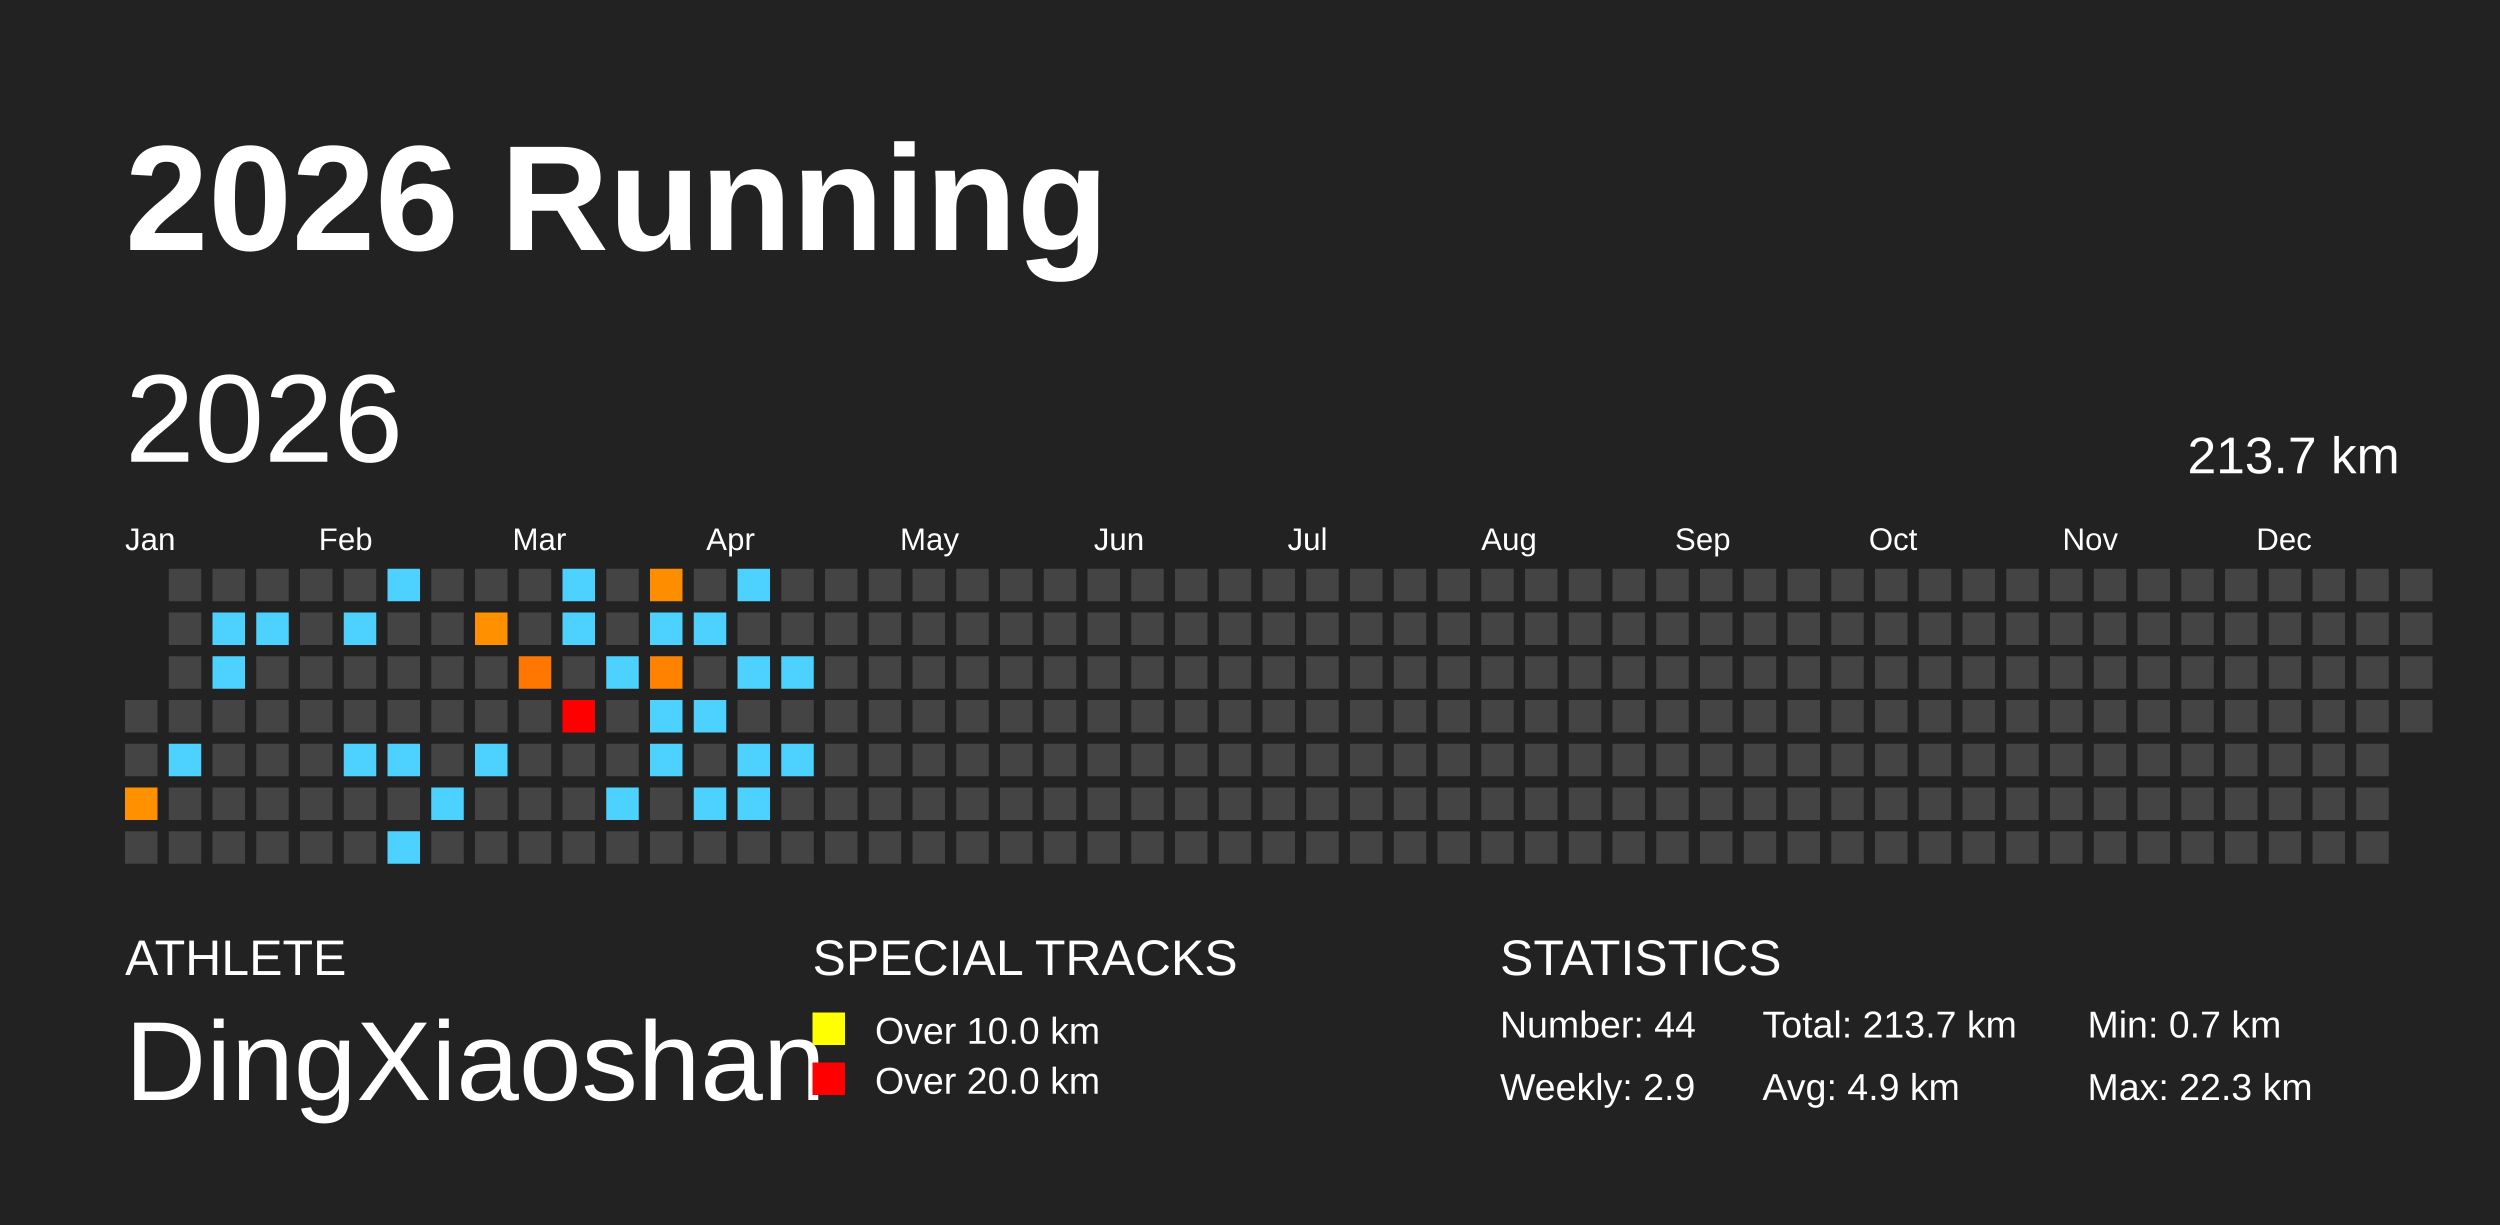
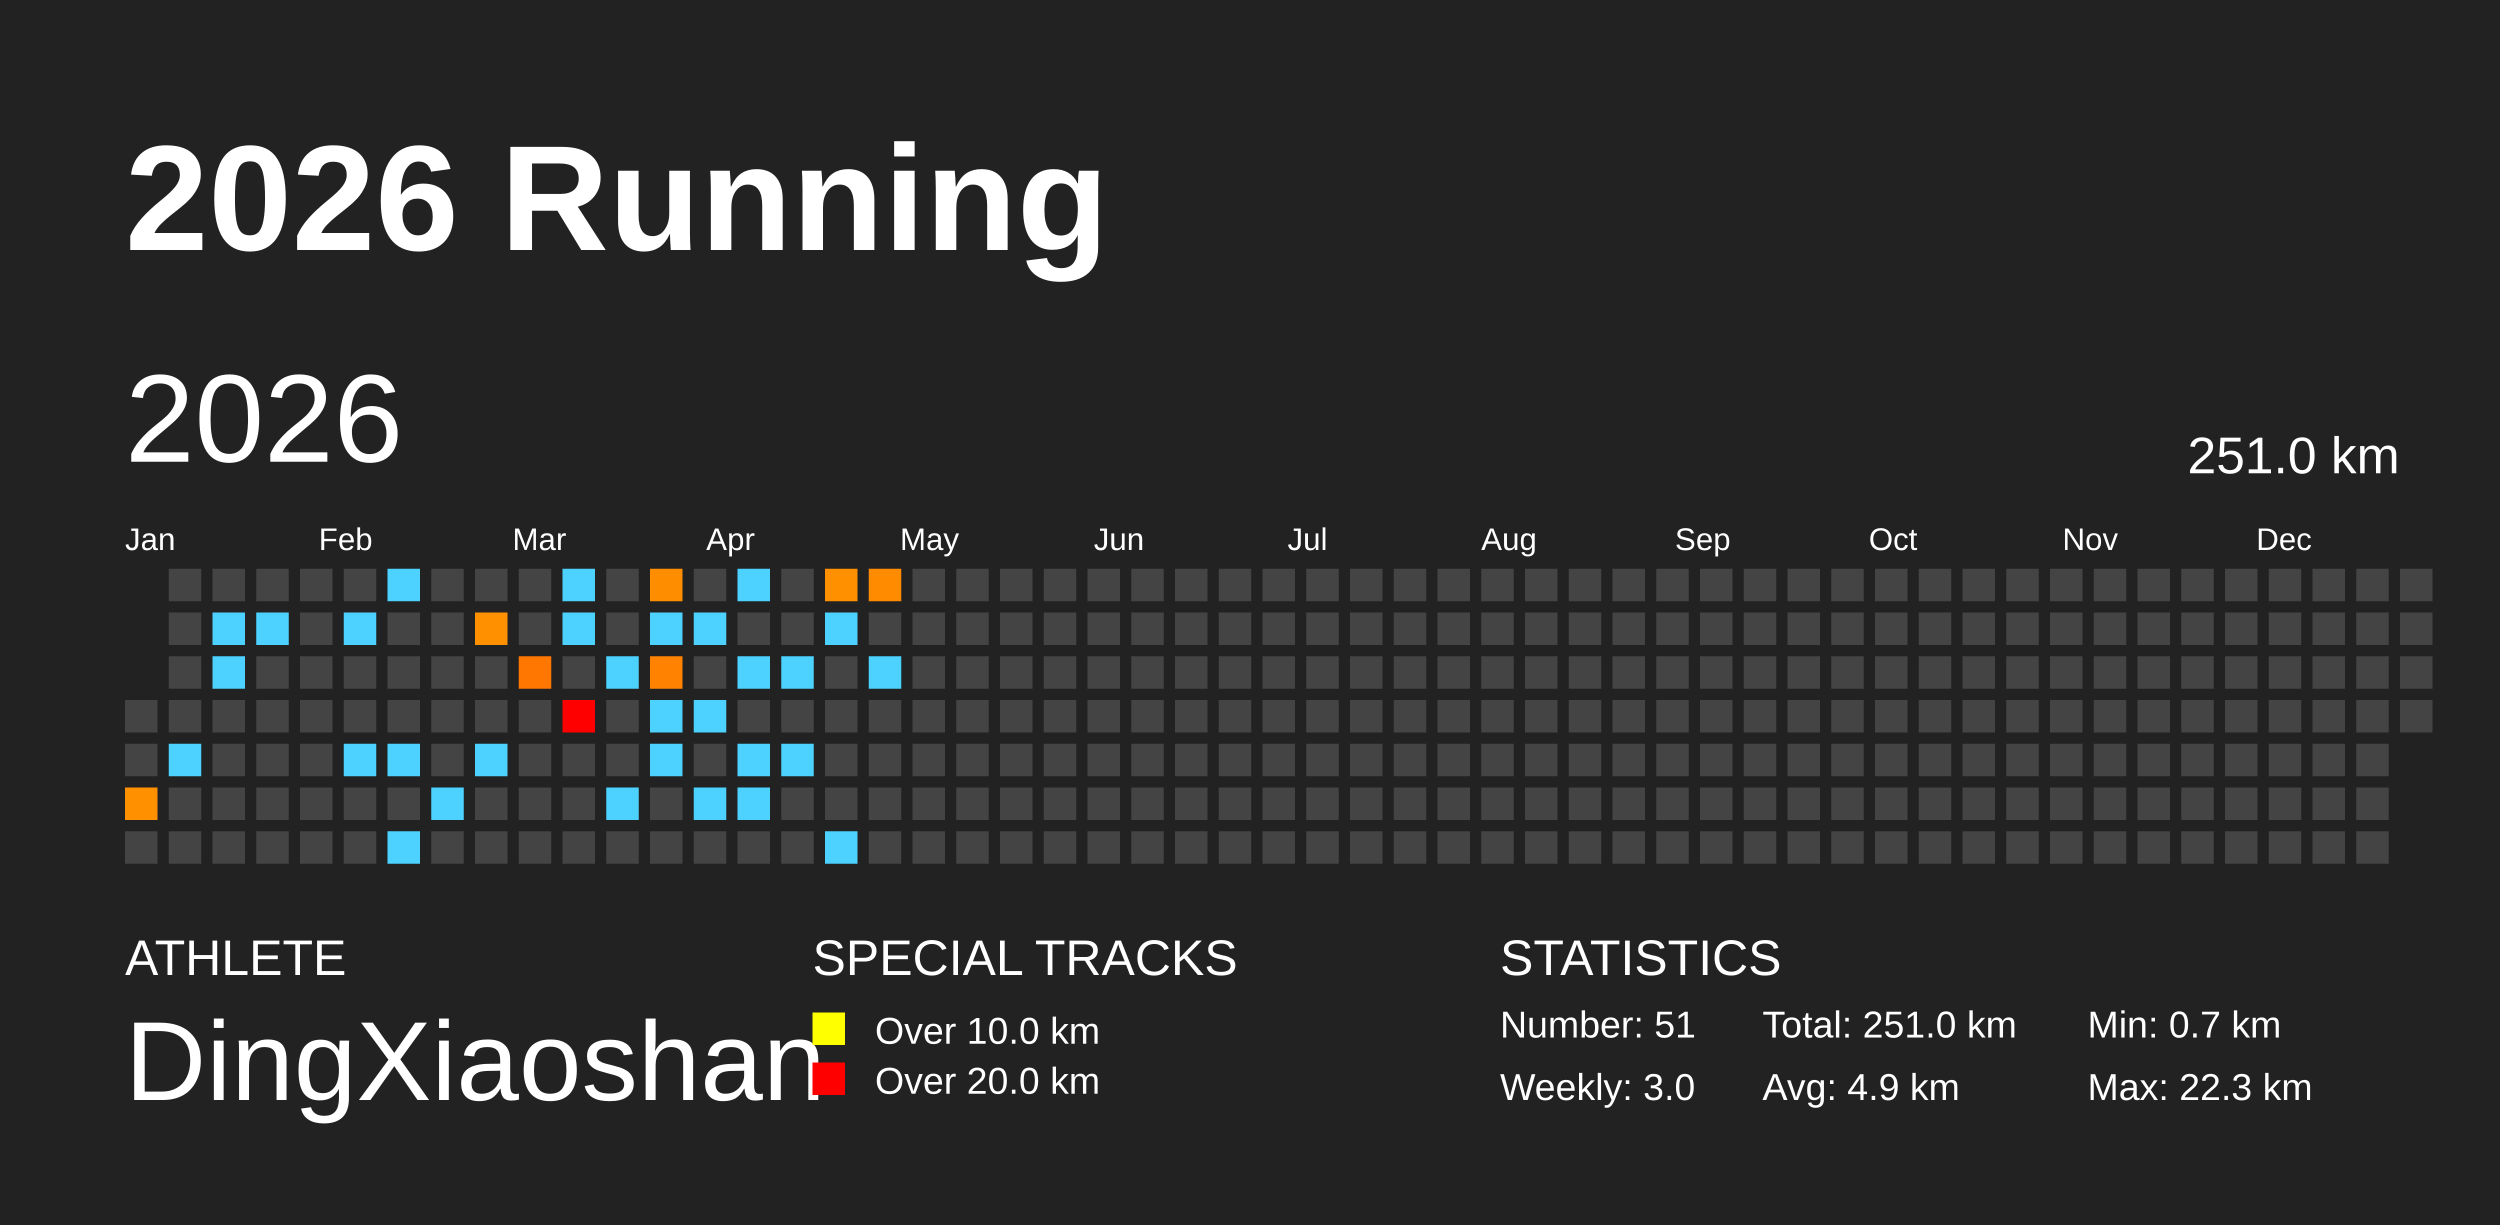
<svg xmlns="http://www.w3.org/2000/svg" baseProfile="full" height="98mm" version="1.1" viewBox="0,0,200,98" width="200mm">
  <defs />
  <rect fill="#222222" height="98" width="200" x="0" y="0" />
  <text fill="#FFFFFF" style="font-size:12px; font-family:Arial; font-weight:bold;" x="10" y="20">2026 Running</text>
  <text fill="#FFFFFF" style="font-size:4px; font-family:Arial" x="10" y="78">ATHLETE</text>
  <text fill="#FFFFFF" style="font-size:9px; font-family:Arial" x="10" y="88">DingXiaoshan</text>
  <text fill="#FFFFFF" style="font-size:4px; font-family:Arial" x="65" y="78">SPECIAL TRACKS</text>
  <rect fill="yellow" height="2.6" width="2.6" x="65" y="81" />
  <text fill="#FFFFFF" style="font-size:3px; font-family:Arial" x="70" y="83.5">Over 10.0 km</text>
  <rect fill="red" height="2.6" width="2.6" x="65" y="85" />
  <text fill="#FFFFFF" style="font-size:3px; font-family:Arial" x="70" y="87.5">Over 20.0 km</text>
  <text fill="#FFFFFF" style="font-size:4px; font-family:Arial" x="120" y="78">STATISTICS</text>
-   <text fill="#FFFFFF" style="font-size:3px; font-family:Arial" x="120" y="83">Number: 44</text>
-   <text fill="#FFFFFF" style="font-size:3px; font-family:Arial" x="120" y="88">Weekly: 2.9</text>
-   <text fill="#FFFFFF" style="font-size:3px; font-family:Arial" x="141" y="83">Total: 213.7 km</text>
+   <text fill="#FFFFFF" style="font-size:3px; font-family:Arial" x="120" y="83">Number: 51</text>
+   <text fill="#FFFFFF" style="font-size:3px; font-family:Arial" x="120" y="88">Weekly: 3.0</text>
+   <text fill="#FFFFFF" style="font-size:3px; font-family:Arial" x="141" y="83">Total: 251.0 km</text>
  <text fill="#FFFFFF" style="font-size:3px; font-family:Arial" x="141" y="88">Avg: 4.9 km</text>
  <text fill="#FFFFFF" style="font-size:3px; font-family:Arial" x="167" y="83">Min: 0.7 km</text>
  <text fill="#FFFFFF" style="font-size:3px; font-family:Arial" x="167" y="88">Max: 22.3 km</text>
  <text dominant-baseline="hanging" fill="#FFFFFF" style="font-size:10.0px; font-family:Arial;" x="10" y="30">2026</text>
-   <text dominant-baseline="hanging" fill="#FFFFFF" style="font-size:4.125px; font-family:Arial;" x="175" y="35">213.7 km</text>
+   <text dominant-baseline="hanging" fill="#FFFFFF" style="font-size:4.125px; font-family:Arial;" x="175" y="35">251.0 km</text>
  <text fill="#FFFFFF" style="font-size:2.5px; font-family:Arial" x="10.0" y="44">Jan</text>
  <text fill="#FFFFFF" style="font-size:2.5px; font-family:Arial" x="25.5" y="44">Feb</text>
  <text fill="#FFFFFF" style="font-size:2.5px; font-family:Arial" x="41.0" y="44">Mar</text>
  <text fill="#FFFFFF" style="font-size:2.5px; font-family:Arial" x="56.5" y="44">Apr</text>
  <text fill="#FFFFFF" style="font-size:2.5px; font-family:Arial" x="72.0" y="44">May</text>
  <text fill="#FFFFFF" style="font-size:2.5px; font-family:Arial" x="87.5" y="44">Jun</text>
  <text fill="#FFFFFF" style="font-size:2.5px; font-family:Arial" x="103.0" y="44">Jul</text>
  <text fill="#FFFFFF" style="font-size:2.5px; font-family:Arial" x="118.5" y="44">Aug</text>
  <text fill="#FFFFFF" style="font-size:2.5px; font-family:Arial" x="134.0" y="44">Sep</text>
  <text fill="#FFFFFF" style="font-size:2.5px; font-family:Arial" x="149.5" y="44">Oct</text>
  <text fill="#FFFFFF" style="font-size:2.5px; font-family:Arial" x="165.0" y="44">Nov</text>
  <text fill="#FFFFFF" style="font-size:2.5px; font-family:Arial" x="180.5" y="44">Dec</text>
  <rect fill="#444444" height="2.6" width="2.6" x="10.0" y="56.0" />
  <rect fill="#444444" height="2.6" width="2.6" x="10.0" y="59.5" />
  <rect fill="#ff9000" height="2.6" width="2.6" x="10.0" y="63.0" />
  <rect fill="#444444" height="2.6" width="2.6" x="10.0" y="66.5" />
  <rect fill="#444444" height="2.6" width="2.6" x="13.5" y="45.5" />
  <rect fill="#444444" height="2.6" width="2.6" x="13.5" y="49.0" />
  <rect fill="#444444" height="2.6" width="2.6" x="13.5" y="52.5" />
  <rect fill="#444444" height="2.6" width="2.6" x="13.5" y="56.0" />
  <rect fill="#4dd2ff" height="2.6" width="2.6" x="13.5" y="59.5" />
  <rect fill="#444444" height="2.6" width="2.6" x="13.5" y="63.0" />
  <rect fill="#444444" height="2.6" width="2.6" x="13.5" y="66.5" />
  <rect fill="#444444" height="2.6" width="2.6" x="17.0" y="45.5" />
  <rect fill="#4dd2ff" height="2.6" width="2.6" x="17.0" y="49.0" />
  <rect fill="#4dd2ff" height="2.6" width="2.6" x="17.0" y="52.5" />
  <rect fill="#444444" height="2.6" width="2.6" x="17.0" y="56.0" />
  <rect fill="#444444" height="2.6" width="2.6" x="17.0" y="59.5" />
  <rect fill="#444444" height="2.6" width="2.6" x="17.0" y="63.0" />
  <rect fill="#444444" height="2.6" width="2.6" x="17.0" y="66.5" />
  <rect fill="#444444" height="2.6" width="2.6" x="20.5" y="45.5" />
  <rect fill="#4dd2ff" height="2.6" width="2.6" x="20.5" y="49.0" />
  <rect fill="#444444" height="2.6" width="2.6" x="20.5" y="52.5" />
  <rect fill="#444444" height="2.6" width="2.6" x="20.5" y="56.0" />
  <rect fill="#444444" height="2.6" width="2.6" x="20.5" y="59.5" />
  <rect fill="#444444" height="2.6" width="2.6" x="20.5" y="63.0" />
  <rect fill="#444444" height="2.6" width="2.6" x="20.5" y="66.5" />
  <rect fill="#444444" height="2.6" width="2.6" x="24.0" y="45.5" />
  <rect fill="#444444" height="2.6" width="2.6" x="24.0" y="49.0" />
  <rect fill="#444444" height="2.6" width="2.6" x="24.0" y="52.5" />
  <rect fill="#444444" height="2.6" width="2.6" x="24.0" y="56.0" />
  <rect fill="#444444" height="2.6" width="2.6" x="24.0" y="59.5" />
  <rect fill="#444444" height="2.6" width="2.6" x="24.0" y="63.0" />
  <rect fill="#444444" height="2.6" width="2.6" x="24.0" y="66.5" />
  <rect fill="#444444" height="2.6" width="2.6" x="27.5" y="45.5" />
  <rect fill="#4dd2ff" height="2.6" width="2.6" x="27.5" y="49.0" />
  <rect fill="#444444" height="2.6" width="2.6" x="27.5" y="52.5" />
  <rect fill="#444444" height="2.6" width="2.6" x="27.5" y="56.0" />
  <rect fill="#4dd2ff" height="2.6" width="2.6" x="27.5" y="59.5" />
  <rect fill="#444444" height="2.6" width="2.6" x="27.5" y="63.0" />
  <rect fill="#444444" height="2.6" width="2.6" x="27.5" y="66.5" />
  <rect fill="#4dd2ff" height="2.6" width="2.6" x="31.0" y="45.5" />
  <rect fill="#444444" height="2.6" width="2.6" x="31.0" y="49.0" />
  <rect fill="#444444" height="2.6" width="2.6" x="31.0" y="52.5" />
  <rect fill="#444444" height="2.6" width="2.6" x="31.0" y="56.0" />
  <rect fill="#4dd2ff" height="2.6" width="2.6" x="31.0" y="59.5" />
  <rect fill="#444444" height="2.6" width="2.6" x="31.0" y="63.0" />
  <rect fill="#4dd2ff" height="2.6" width="2.6" x="31.0" y="66.5" />
  <rect fill="#444444" height="2.6" width="2.6" x="34.5" y="45.5" />
  <rect fill="#444444" height="2.6" width="2.6" x="34.5" y="49.0" />
  <rect fill="#444444" height="2.6" width="2.6" x="34.5" y="52.5" />
  <rect fill="#444444" height="2.6" width="2.6" x="34.5" y="56.0" />
  <rect fill="#444444" height="2.6" width="2.6" x="34.5" y="59.5" />
  <rect fill="#4dd2ff" height="2.6" width="2.6" x="34.5" y="63.0" />
  <rect fill="#444444" height="2.6" width="2.6" x="34.5" y="66.5" />
  <rect fill="#444444" height="2.6" width="2.6" x="38.0" y="45.5" />
  <rect fill="#ff9000" height="2.6" width="2.6" x="38.0" y="49.0" />
  <rect fill="#444444" height="2.6" width="2.6" x="38.0" y="52.5" />
  <rect fill="#444444" height="2.6" width="2.6" x="38.0" y="56.0" />
  <rect fill="#4dd2ff" height="2.6" width="2.6" x="38.0" y="59.5" />
  <rect fill="#444444" height="2.6" width="2.6" x="38.0" y="63.0" />
  <rect fill="#444444" height="2.6" width="2.6" x="38.0" y="66.5" />
  <rect fill="#444444" height="2.6" width="2.6" x="41.5" y="45.5" />
  <rect fill="#444444" height="2.6" width="2.6" x="41.5" y="49.0" />
  <rect fill="#ff7600" height="2.6" width="2.6" x="41.5" y="52.5" />
  <rect fill="#444444" height="2.6" width="2.6" x="41.5" y="56.0" />
  <rect fill="#444444" height="2.6" width="2.6" x="41.5" y="59.5" />
  <rect fill="#444444" height="2.6" width="2.6" x="41.5" y="63.0" />
  <rect fill="#444444" height="2.6" width="2.6" x="41.5" y="66.5" />
  <rect fill="#4dd2ff" height="2.6" width="2.6" x="45.0" y="45.5" />
  <rect fill="#4dd2ff" height="2.6" width="2.6" x="45.0" y="49.0" />
  <rect fill="#444444" height="2.6" width="2.6" x="45.0" y="52.5" />
  <rect fill="red" height="2.6" width="2.6" x="45.0" y="56.0" />
  <rect fill="#444444" height="2.6" width="2.6" x="45.0" y="59.5" />
  <rect fill="#444444" height="2.6" width="2.6" x="45.0" y="63.0" />
  <rect fill="#444444" height="2.6" width="2.6" x="45.0" y="66.5" />
  <rect fill="#444444" height="2.6" width="2.6" x="48.5" y="45.5" />
  <rect fill="#444444" height="2.6" width="2.6" x="48.5" y="49.0" />
  <rect fill="#4dd2ff" height="2.6" width="2.6" x="48.5" y="52.5" />
  <rect fill="#444444" height="2.6" width="2.6" x="48.5" y="56.0" />
  <rect fill="#444444" height="2.6" width="2.6" x="48.5" y="59.5" />
  <rect fill="#4dd2ff" height="2.6" width="2.6" x="48.5" y="63.0" />
  <rect fill="#444444" height="2.6" width="2.6" x="48.5" y="66.5" />
  <rect fill="#ff8d00" height="2.6" width="2.6" x="52.0" y="45.5" />
  <rect fill="#4dd2ff" height="2.6" width="2.6" x="52.0" y="49.0" />
  <rect fill="#ff8300" height="2.6" width="2.6" x="52.0" y="52.5" />
  <rect fill="#4dd2ff" height="2.6" width="2.6" x="52.0" y="56.0" />
  <rect fill="#4dd2ff" height="2.6" width="2.6" x="52.0" y="59.5" />
  <rect fill="#444444" height="2.6" width="2.6" x="52.0" y="63.0" />
  <rect fill="#444444" height="2.6" width="2.6" x="52.0" y="66.5" />
  <rect fill="#444444" height="2.6" width="2.6" x="55.5" y="45.5" />
  <rect fill="#4dd2ff" height="2.6" width="2.6" x="55.5" y="49.0" />
  <rect fill="#444444" height="2.6" width="2.6" x="55.5" y="52.5" />
  <rect fill="#4dd2ff" height="2.6" width="2.6" x="55.5" y="56.0" />
  <rect fill="#444444" height="2.6" width="2.6" x="55.5" y="59.5" />
  <rect fill="#4dd2ff" height="2.6" width="2.6" x="55.5" y="63.0" />
  <rect fill="#444444" height="2.6" width="2.6" x="55.5" y="66.5" />
  <rect fill="#4dd2ff" height="2.6" width="2.6" x="59.0" y="45.5" />
  <rect fill="#444444" height="2.6" width="2.6" x="59.0" y="49.0" />
  <rect fill="#4dd2ff" height="2.6" width="2.6" x="59.0" y="52.5" />
  <rect fill="#444444" height="2.6" width="2.6" x="59.0" y="56.0" />
  <rect fill="#4dd2ff" height="2.6" width="2.6" x="59.0" y="59.5" />
  <rect fill="#4dd2ff" height="2.6" width="2.6" x="59.0" y="63.0" />
  <rect fill="#444444" height="2.6" width="2.6" x="59.0" y="66.5" />
  <rect fill="#444444" height="2.6" width="2.6" x="62.5" y="45.5" />
  <rect fill="#444444" height="2.6" width="2.6" x="62.5" y="49.0" />
  <rect fill="#4dd2ff" height="2.6" width="2.6" x="62.5" y="52.5" />
  <rect fill="#444444" height="2.6" width="2.6" x="62.5" y="56.0" />
  <rect fill="#4dd2ff" height="2.6" width="2.6" x="62.5" y="59.5" />
  <rect fill="#444444" height="2.6" width="2.6" x="62.5" y="63.0" />
  <rect fill="#444444" height="2.6" width="2.6" x="62.5" y="66.5" />
-   <rect fill="#444444" height="2.6" width="2.6" x="66.0" y="45.5" />
-   <rect fill="#444444" height="2.6" width="2.6" x="66.0" y="49.0" />
+   <rect fill="#ff9000" height="2.6" width="2.6" x="66.0" y="45.5" />
+   <rect fill="#4dd2ff" height="2.6" width="2.6" x="66.0" y="49.0" />
  <rect fill="#444444" height="2.6" width="2.6" x="66.0" y="52.5" />
  <rect fill="#444444" height="2.6" width="2.6" x="66.0" y="56.0" />
  <rect fill="#444444" height="2.6" width="2.6" x="66.0" y="59.5" />
  <rect fill="#444444" height="2.6" width="2.6" x="66.0" y="63.0" />
-   <rect fill="#444444" height="2.6" width="2.6" x="66.0" y="66.5" />
-   <rect fill="#444444" height="2.6" width="2.6" x="69.5" y="45.5" />
+   <rect fill="#4dd2ff" height="2.6" width="2.6" x="66.0" y="66.5" />
+   <rect fill="#ff8b00" height="2.6" width="2.6" x="69.5" y="45.5" />
  <rect fill="#444444" height="2.6" width="2.6" x="69.5" y="49.0" />
-   <rect fill="#444444" height="2.6" width="2.6" x="69.5" y="52.5" />
+   <rect fill="#4dd2ff" height="2.6" width="2.6" x="69.5" y="52.5" />
  <rect fill="#444444" height="2.6" width="2.6" x="69.5" y="56.0" />
  <rect fill="#444444" height="2.6" width="2.6" x="69.5" y="59.5" />
  <rect fill="#444444" height="2.6" width="2.6" x="69.5" y="63.0" />
  <rect fill="#444444" height="2.6" width="2.6" x="69.5" y="66.5" />
  <rect fill="#444444" height="2.6" width="2.6" x="73.0" y="45.5" />
  <rect fill="#444444" height="2.6" width="2.6" x="73.0" y="49.0" />
  <rect fill="#444444" height="2.6" width="2.6" x="73.0" y="52.5" />
  <rect fill="#444444" height="2.6" width="2.6" x="73.0" y="56.0" />
  <rect fill="#444444" height="2.6" width="2.6" x="73.0" y="59.5" />
  <rect fill="#444444" height="2.6" width="2.6" x="73.0" y="63.0" />
  <rect fill="#444444" height="2.6" width="2.6" x="73.0" y="66.5" />
  <rect fill="#444444" height="2.6" width="2.6" x="76.5" y="45.5" />
  <rect fill="#444444" height="2.6" width="2.6" x="76.5" y="49.0" />
  <rect fill="#444444" height="2.6" width="2.6" x="76.5" y="52.5" />
  <rect fill="#444444" height="2.6" width="2.6" x="76.5" y="56.0" />
  <rect fill="#444444" height="2.6" width="2.6" x="76.5" y="59.5" />
  <rect fill="#444444" height="2.6" width="2.6" x="76.5" y="63.0" />
  <rect fill="#444444" height="2.6" width="2.6" x="76.5" y="66.5" />
  <rect fill="#444444" height="2.6" width="2.6" x="80.0" y="45.5" />
  <rect fill="#444444" height="2.6" width="2.6" x="80.0" y="49.0" />
  <rect fill="#444444" height="2.6" width="2.6" x="80.0" y="52.5" />
  <rect fill="#444444" height="2.6" width="2.6" x="80.0" y="56.0" />
  <rect fill="#444444" height="2.6" width="2.6" x="80.0" y="59.5" />
  <rect fill="#444444" height="2.6" width="2.6" x="80.0" y="63.0" />
  <rect fill="#444444" height="2.6" width="2.6" x="80.0" y="66.5" />
  <rect fill="#444444" height="2.6" width="2.6" x="83.5" y="45.5" />
  <rect fill="#444444" height="2.6" width="2.6" x="83.5" y="49.0" />
  <rect fill="#444444" height="2.6" width="2.6" x="83.5" y="52.5" />
  <rect fill="#444444" height="2.6" width="2.6" x="83.5" y="56.0" />
  <rect fill="#444444" height="2.6" width="2.6" x="83.5" y="59.5" />
  <rect fill="#444444" height="2.6" width="2.6" x="83.5" y="63.0" />
  <rect fill="#444444" height="2.6" width="2.6" x="83.5" y="66.5" />
  <rect fill="#444444" height="2.6" width="2.6" x="87.0" y="45.5" />
  <rect fill="#444444" height="2.6" width="2.6" x="87.0" y="49.0" />
  <rect fill="#444444" height="2.6" width="2.6" x="87.0" y="52.5" />
  <rect fill="#444444" height="2.6" width="2.6" x="87.0" y="56.0" />
  <rect fill="#444444" height="2.6" width="2.6" x="87.0" y="59.5" />
  <rect fill="#444444" height="2.6" width="2.6" x="87.0" y="63.0" />
  <rect fill="#444444" height="2.6" width="2.6" x="87.0" y="66.5" />
  <rect fill="#444444" height="2.6" width="2.6" x="90.5" y="45.5" />
  <rect fill="#444444" height="2.6" width="2.6" x="90.5" y="49.0" />
  <rect fill="#444444" height="2.6" width="2.6" x="90.5" y="52.5" />
  <rect fill="#444444" height="2.6" width="2.6" x="90.5" y="56.0" />
  <rect fill="#444444" height="2.6" width="2.6" x="90.5" y="59.5" />
  <rect fill="#444444" height="2.6" width="2.6" x="90.5" y="63.0" />
  <rect fill="#444444" height="2.6" width="2.6" x="90.5" y="66.5" />
  <rect fill="#444444" height="2.6" width="2.6" x="94.0" y="45.5" />
  <rect fill="#444444" height="2.6" width="2.6" x="94.0" y="49.0" />
  <rect fill="#444444" height="2.6" width="2.6" x="94.0" y="52.5" />
  <rect fill="#444444" height="2.6" width="2.6" x="94.0" y="56.0" />
  <rect fill="#444444" height="2.6" width="2.6" x="94.0" y="59.5" />
  <rect fill="#444444" height="2.6" width="2.6" x="94.0" y="63.0" />
  <rect fill="#444444" height="2.6" width="2.6" x="94.0" y="66.5" />
  <rect fill="#444444" height="2.6" width="2.6" x="97.5" y="45.5" />
  <rect fill="#444444" height="2.6" width="2.6" x="97.5" y="49.0" />
  <rect fill="#444444" height="2.6" width="2.6" x="97.5" y="52.5" />
  <rect fill="#444444" height="2.6" width="2.6" x="97.5" y="56.0" />
  <rect fill="#444444" height="2.6" width="2.6" x="97.5" y="59.5" />
  <rect fill="#444444" height="2.6" width="2.6" x="97.5" y="63.0" />
  <rect fill="#444444" height="2.6" width="2.6" x="97.5" y="66.5" />
  <rect fill="#444444" height="2.6" width="2.6" x="101.0" y="45.5" />
  <rect fill="#444444" height="2.6" width="2.6" x="101.0" y="49.0" />
  <rect fill="#444444" height="2.6" width="2.6" x="101.0" y="52.5" />
  <rect fill="#444444" height="2.6" width="2.6" x="101.0" y="56.0" />
  <rect fill="#444444" height="2.6" width="2.6" x="101.0" y="59.5" />
  <rect fill="#444444" height="2.6" width="2.6" x="101.0" y="63.0" />
  <rect fill="#444444" height="2.6" width="2.6" x="101.0" y="66.5" />
  <rect fill="#444444" height="2.6" width="2.6" x="104.5" y="45.5" />
  <rect fill="#444444" height="2.6" width="2.6" x="104.5" y="49.0" />
  <rect fill="#444444" height="2.6" width="2.6" x="104.5" y="52.5" />
  <rect fill="#444444" height="2.6" width="2.6" x="104.5" y="56.0" />
  <rect fill="#444444" height="2.6" width="2.6" x="104.5" y="59.5" />
  <rect fill="#444444" height="2.6" width="2.6" x="104.5" y="63.0" />
  <rect fill="#444444" height="2.6" width="2.6" x="104.5" y="66.5" />
  <rect fill="#444444" height="2.6" width="2.6" x="108.0" y="45.5" />
  <rect fill="#444444" height="2.6" width="2.6" x="108.0" y="49.0" />
  <rect fill="#444444" height="2.6" width="2.6" x="108.0" y="52.5" />
  <rect fill="#444444" height="2.6" width="2.6" x="108.0" y="56.0" />
  <rect fill="#444444" height="2.6" width="2.6" x="108.0" y="59.5" />
  <rect fill="#444444" height="2.6" width="2.6" x="108.0" y="63.0" />
  <rect fill="#444444" height="2.6" width="2.6" x="108.0" y="66.5" />
  <rect fill="#444444" height="2.6" width="2.6" x="111.5" y="45.5" />
  <rect fill="#444444" height="2.6" width="2.6" x="111.5" y="49.0" />
  <rect fill="#444444" height="2.6" width="2.6" x="111.5" y="52.5" />
  <rect fill="#444444" height="2.6" width="2.6" x="111.5" y="56.0" />
  <rect fill="#444444" height="2.6" width="2.6" x="111.5" y="59.5" />
  <rect fill="#444444" height="2.6" width="2.6" x="111.5" y="63.0" />
  <rect fill="#444444" height="2.6" width="2.6" x="111.5" y="66.5" />
  <rect fill="#444444" height="2.6" width="2.6" x="115.0" y="45.5" />
  <rect fill="#444444" height="2.6" width="2.6" x="115.0" y="49.0" />
  <rect fill="#444444" height="2.6" width="2.6" x="115.0" y="52.5" />
  <rect fill="#444444" height="2.6" width="2.6" x="115.0" y="56.0" />
  <rect fill="#444444" height="2.6" width="2.6" x="115.0" y="59.5" />
  <rect fill="#444444" height="2.6" width="2.6" x="115.0" y="63.0" />
  <rect fill="#444444" height="2.6" width="2.6" x="115.0" y="66.5" />
  <rect fill="#444444" height="2.6" width="2.6" x="118.5" y="45.5" />
  <rect fill="#444444" height="2.6" width="2.6" x="118.5" y="49.0" />
  <rect fill="#444444" height="2.6" width="2.6" x="118.5" y="52.5" />
  <rect fill="#444444" height="2.6" width="2.6" x="118.5" y="56.0" />
  <rect fill="#444444" height="2.6" width="2.6" x="118.5" y="59.5" />
  <rect fill="#444444" height="2.6" width="2.6" x="118.5" y="63.0" />
  <rect fill="#444444" height="2.6" width="2.6" x="118.5" y="66.5" />
  <rect fill="#444444" height="2.6" width="2.6" x="122.0" y="45.5" />
  <rect fill="#444444" height="2.6" width="2.6" x="122.0" y="49.0" />
  <rect fill="#444444" height="2.6" width="2.6" x="122.0" y="52.5" />
  <rect fill="#444444" height="2.6" width="2.6" x="122.0" y="56.0" />
  <rect fill="#444444" height="2.6" width="2.6" x="122.0" y="59.5" />
  <rect fill="#444444" height="2.6" width="2.6" x="122.0" y="63.0" />
  <rect fill="#444444" height="2.6" width="2.6" x="122.0" y="66.5" />
  <rect fill="#444444" height="2.6" width="2.6" x="125.5" y="45.5" />
  <rect fill="#444444" height="2.6" width="2.6" x="125.5" y="49.0" />
  <rect fill="#444444" height="2.6" width="2.6" x="125.5" y="52.5" />
  <rect fill="#444444" height="2.6" width="2.6" x="125.5" y="56.0" />
  <rect fill="#444444" height="2.6" width="2.6" x="125.5" y="59.5" />
  <rect fill="#444444" height="2.6" width="2.6" x="125.5" y="63.0" />
  <rect fill="#444444" height="2.6" width="2.6" x="125.5" y="66.5" />
  <rect fill="#444444" height="2.6" width="2.6" x="129.0" y="45.5" />
  <rect fill="#444444" height="2.6" width="2.6" x="129.0" y="49.0" />
  <rect fill="#444444" height="2.6" width="2.6" x="129.0" y="52.5" />
  <rect fill="#444444" height="2.6" width="2.6" x="129.0" y="56.0" />
  <rect fill="#444444" height="2.6" width="2.6" x="129.0" y="59.5" />
  <rect fill="#444444" height="2.6" width="2.6" x="129.0" y="63.0" />
  <rect fill="#444444" height="2.6" width="2.6" x="129.0" y="66.5" />
  <rect fill="#444444" height="2.6" width="2.6" x="132.5" y="45.5" />
  <rect fill="#444444" height="2.6" width="2.6" x="132.5" y="49.0" />
  <rect fill="#444444" height="2.6" width="2.6" x="132.5" y="52.5" />
  <rect fill="#444444" height="2.6" width="2.6" x="132.5" y="56.0" />
  <rect fill="#444444" height="2.6" width="2.6" x="132.5" y="59.5" />
  <rect fill="#444444" height="2.6" width="2.6" x="132.5" y="63.0" />
  <rect fill="#444444" height="2.6" width="2.6" x="132.5" y="66.5" />
  <rect fill="#444444" height="2.6" width="2.6" x="136.0" y="45.5" />
  <rect fill="#444444" height="2.6" width="2.6" x="136.0" y="49.0" />
  <rect fill="#444444" height="2.6" width="2.6" x="136.0" y="52.5" />
  <rect fill="#444444" height="2.6" width="2.6" x="136.0" y="56.0" />
  <rect fill="#444444" height="2.6" width="2.6" x="136.0" y="59.5" />
  <rect fill="#444444" height="2.6" width="2.6" x="136.0" y="63.0" />
  <rect fill="#444444" height="2.6" width="2.6" x="136.0" y="66.5" />
  <rect fill="#444444" height="2.6" width="2.6" x="139.5" y="45.5" />
  <rect fill="#444444" height="2.6" width="2.6" x="139.5" y="49.0" />
  <rect fill="#444444" height="2.6" width="2.6" x="139.5" y="52.5" />
  <rect fill="#444444" height="2.6" width="2.6" x="139.5" y="56.0" />
  <rect fill="#444444" height="2.6" width="2.6" x="139.5" y="59.5" />
  <rect fill="#444444" height="2.6" width="2.6" x="139.5" y="63.0" />
  <rect fill="#444444" height="2.6" width="2.6" x="139.5" y="66.5" />
  <rect fill="#444444" height="2.6" width="2.6" x="143.0" y="45.5" />
  <rect fill="#444444" height="2.6" width="2.6" x="143.0" y="49.0" />
  <rect fill="#444444" height="2.6" width="2.6" x="143.0" y="52.5" />
  <rect fill="#444444" height="2.6" width="2.6" x="143.0" y="56.0" />
  <rect fill="#444444" height="2.6" width="2.6" x="143.0" y="59.5" />
  <rect fill="#444444" height="2.6" width="2.6" x="143.0" y="63.0" />
  <rect fill="#444444" height="2.6" width="2.6" x="143.0" y="66.5" />
  <rect fill="#444444" height="2.6" width="2.6" x="146.5" y="45.5" />
  <rect fill="#444444" height="2.6" width="2.6" x="146.5" y="49.0" />
  <rect fill="#444444" height="2.6" width="2.6" x="146.5" y="52.5" />
  <rect fill="#444444" height="2.6" width="2.6" x="146.5" y="56.0" />
  <rect fill="#444444" height="2.6" width="2.6" x="146.5" y="59.5" />
  <rect fill="#444444" height="2.6" width="2.6" x="146.5" y="63.0" />
  <rect fill="#444444" height="2.6" width="2.6" x="146.5" y="66.5" />
  <rect fill="#444444" height="2.6" width="2.6" x="150.0" y="45.5" />
  <rect fill="#444444" height="2.6" width="2.6" x="150.0" y="49.0" />
  <rect fill="#444444" height="2.6" width="2.6" x="150.0" y="52.5" />
  <rect fill="#444444" height="2.6" width="2.6" x="150.0" y="56.0" />
  <rect fill="#444444" height="2.6" width="2.6" x="150.0" y="59.5" />
  <rect fill="#444444" height="2.6" width="2.6" x="150.0" y="63.0" />
  <rect fill="#444444" height="2.6" width="2.6" x="150.0" y="66.5" />
  <rect fill="#444444" height="2.6" width="2.6" x="153.5" y="45.5" />
  <rect fill="#444444" height="2.6" width="2.6" x="153.5" y="49.0" />
  <rect fill="#444444" height="2.6" width="2.6" x="153.5" y="52.5" />
  <rect fill="#444444" height="2.6" width="2.6" x="153.5" y="56.0" />
  <rect fill="#444444" height="2.6" width="2.6" x="153.5" y="59.5" />
  <rect fill="#444444" height="2.6" width="2.6" x="153.5" y="63.0" />
  <rect fill="#444444" height="2.6" width="2.6" x="153.5" y="66.5" />
  <rect fill="#444444" height="2.6" width="2.6" x="157.0" y="45.5" />
  <rect fill="#444444" height="2.6" width="2.6" x="157.0" y="49.0" />
  <rect fill="#444444" height="2.6" width="2.6" x="157.0" y="52.5" />
  <rect fill="#444444" height="2.6" width="2.6" x="157.0" y="56.0" />
  <rect fill="#444444" height="2.6" width="2.6" x="157.0" y="59.5" />
  <rect fill="#444444" height="2.6" width="2.6" x="157.0" y="63.0" />
  <rect fill="#444444" height="2.6" width="2.6" x="157.0" y="66.5" />
  <rect fill="#444444" height="2.6" width="2.6" x="160.5" y="45.5" />
  <rect fill="#444444" height="2.6" width="2.6" x="160.5" y="49.0" />
  <rect fill="#444444" height="2.6" width="2.6" x="160.5" y="52.5" />
  <rect fill="#444444" height="2.6" width="2.6" x="160.5" y="56.0" />
  <rect fill="#444444" height="2.6" width="2.6" x="160.5" y="59.5" />
  <rect fill="#444444" height="2.6" width="2.6" x="160.5" y="63.0" />
  <rect fill="#444444" height="2.6" width="2.6" x="160.5" y="66.5" />
  <rect fill="#444444" height="2.6" width="2.6" x="164.0" y="45.5" />
  <rect fill="#444444" height="2.6" width="2.6" x="164.0" y="49.0" />
  <rect fill="#444444" height="2.6" width="2.6" x="164.0" y="52.5" />
  <rect fill="#444444" height="2.6" width="2.6" x="164.0" y="56.0" />
  <rect fill="#444444" height="2.6" width="2.6" x="164.0" y="59.5" />
  <rect fill="#444444" height="2.6" width="2.6" x="164.0" y="63.0" />
  <rect fill="#444444" height="2.6" width="2.6" x="164.0" y="66.5" />
  <rect fill="#444444" height="2.6" width="2.6" x="167.5" y="45.5" />
  <rect fill="#444444" height="2.6" width="2.6" x="167.5" y="49.0" />
  <rect fill="#444444" height="2.6" width="2.6" x="167.5" y="52.5" />
  <rect fill="#444444" height="2.6" width="2.6" x="167.5" y="56.0" />
  <rect fill="#444444" height="2.6" width="2.6" x="167.5" y="59.5" />
  <rect fill="#444444" height="2.6" width="2.6" x="167.5" y="63.0" />
  <rect fill="#444444" height="2.6" width="2.6" x="167.5" y="66.5" />
  <rect fill="#444444" height="2.6" width="2.6" x="171.0" y="45.5" />
  <rect fill="#444444" height="2.6" width="2.6" x="171.0" y="49.0" />
  <rect fill="#444444" height="2.6" width="2.6" x="171.0" y="52.5" />
  <rect fill="#444444" height="2.6" width="2.6" x="171.0" y="56.0" />
  <rect fill="#444444" height="2.6" width="2.6" x="171.0" y="59.5" />
  <rect fill="#444444" height="2.6" width="2.6" x="171.0" y="63.0" />
  <rect fill="#444444" height="2.6" width="2.6" x="171.0" y="66.5" />
  <rect fill="#444444" height="2.6" width="2.6" x="174.5" y="45.5" />
  <rect fill="#444444" height="2.6" width="2.6" x="174.5" y="49.0" />
  <rect fill="#444444" height="2.6" width="2.6" x="174.5" y="52.5" />
  <rect fill="#444444" height="2.6" width="2.6" x="174.5" y="56.0" />
  <rect fill="#444444" height="2.6" width="2.6" x="174.5" y="59.5" />
  <rect fill="#444444" height="2.6" width="2.6" x="174.5" y="63.0" />
  <rect fill="#444444" height="2.6" width="2.6" x="174.5" y="66.5" />
  <rect fill="#444444" height="2.6" width="2.6" x="178.0" y="45.5" />
  <rect fill="#444444" height="2.6" width="2.6" x="178.0" y="49.0" />
  <rect fill="#444444" height="2.6" width="2.6" x="178.0" y="52.5" />
  <rect fill="#444444" height="2.6" width="2.6" x="178.0" y="56.0" />
  <rect fill="#444444" height="2.6" width="2.6" x="178.0" y="59.5" />
  <rect fill="#444444" height="2.6" width="2.6" x="178.0" y="63.0" />
  <rect fill="#444444" height="2.6" width="2.6" x="178.0" y="66.5" />
  <rect fill="#444444" height="2.6" width="2.6" x="181.5" y="45.5" />
  <rect fill="#444444" height="2.6" width="2.6" x="181.5" y="49.0" />
  <rect fill="#444444" height="2.6" width="2.6" x="181.5" y="52.5" />
  <rect fill="#444444" height="2.6" width="2.6" x="181.5" y="56.0" />
  <rect fill="#444444" height="2.6" width="2.6" x="181.5" y="59.5" />
  <rect fill="#444444" height="2.6" width="2.6" x="181.5" y="63.0" />
  <rect fill="#444444" height="2.6" width="2.6" x="181.5" y="66.5" />
  <rect fill="#444444" height="2.6" width="2.6" x="185.0" y="45.5" />
  <rect fill="#444444" height="2.6" width="2.6" x="185.0" y="49.0" />
  <rect fill="#444444" height="2.6" width="2.6" x="185.0" y="52.5" />
  <rect fill="#444444" height="2.6" width="2.6" x="185.0" y="56.0" />
  <rect fill="#444444" height="2.6" width="2.6" x="185.0" y="59.5" />
  <rect fill="#444444" height="2.6" width="2.6" x="185.0" y="63.0" />
  <rect fill="#444444" height="2.6" width="2.6" x="185.0" y="66.5" />
  <rect fill="#444444" height="2.6" width="2.6" x="188.5" y="45.5" />
  <rect fill="#444444" height="2.6" width="2.6" x="188.5" y="49.0" />
  <rect fill="#444444" height="2.6" width="2.6" x="188.5" y="52.5" />
  <rect fill="#444444" height="2.6" width="2.6" x="188.5" y="56.0" />
  <rect fill="#444444" height="2.6" width="2.6" x="188.5" y="59.5" />
  <rect fill="#444444" height="2.6" width="2.6" x="188.5" y="63.0" />
  <rect fill="#444444" height="2.6" width="2.6" x="188.5" y="66.5" />
  <rect fill="#444444" height="2.6" width="2.6" x="192.0" y="45.5" />
  <rect fill="#444444" height="2.6" width="2.6" x="192.0" y="49.0" />
  <rect fill="#444444" height="2.6" width="2.6" x="192.0" y="52.5" />
  <rect fill="#444444" height="2.6" width="2.6" x="192.0" y="56.0" />
</svg>
